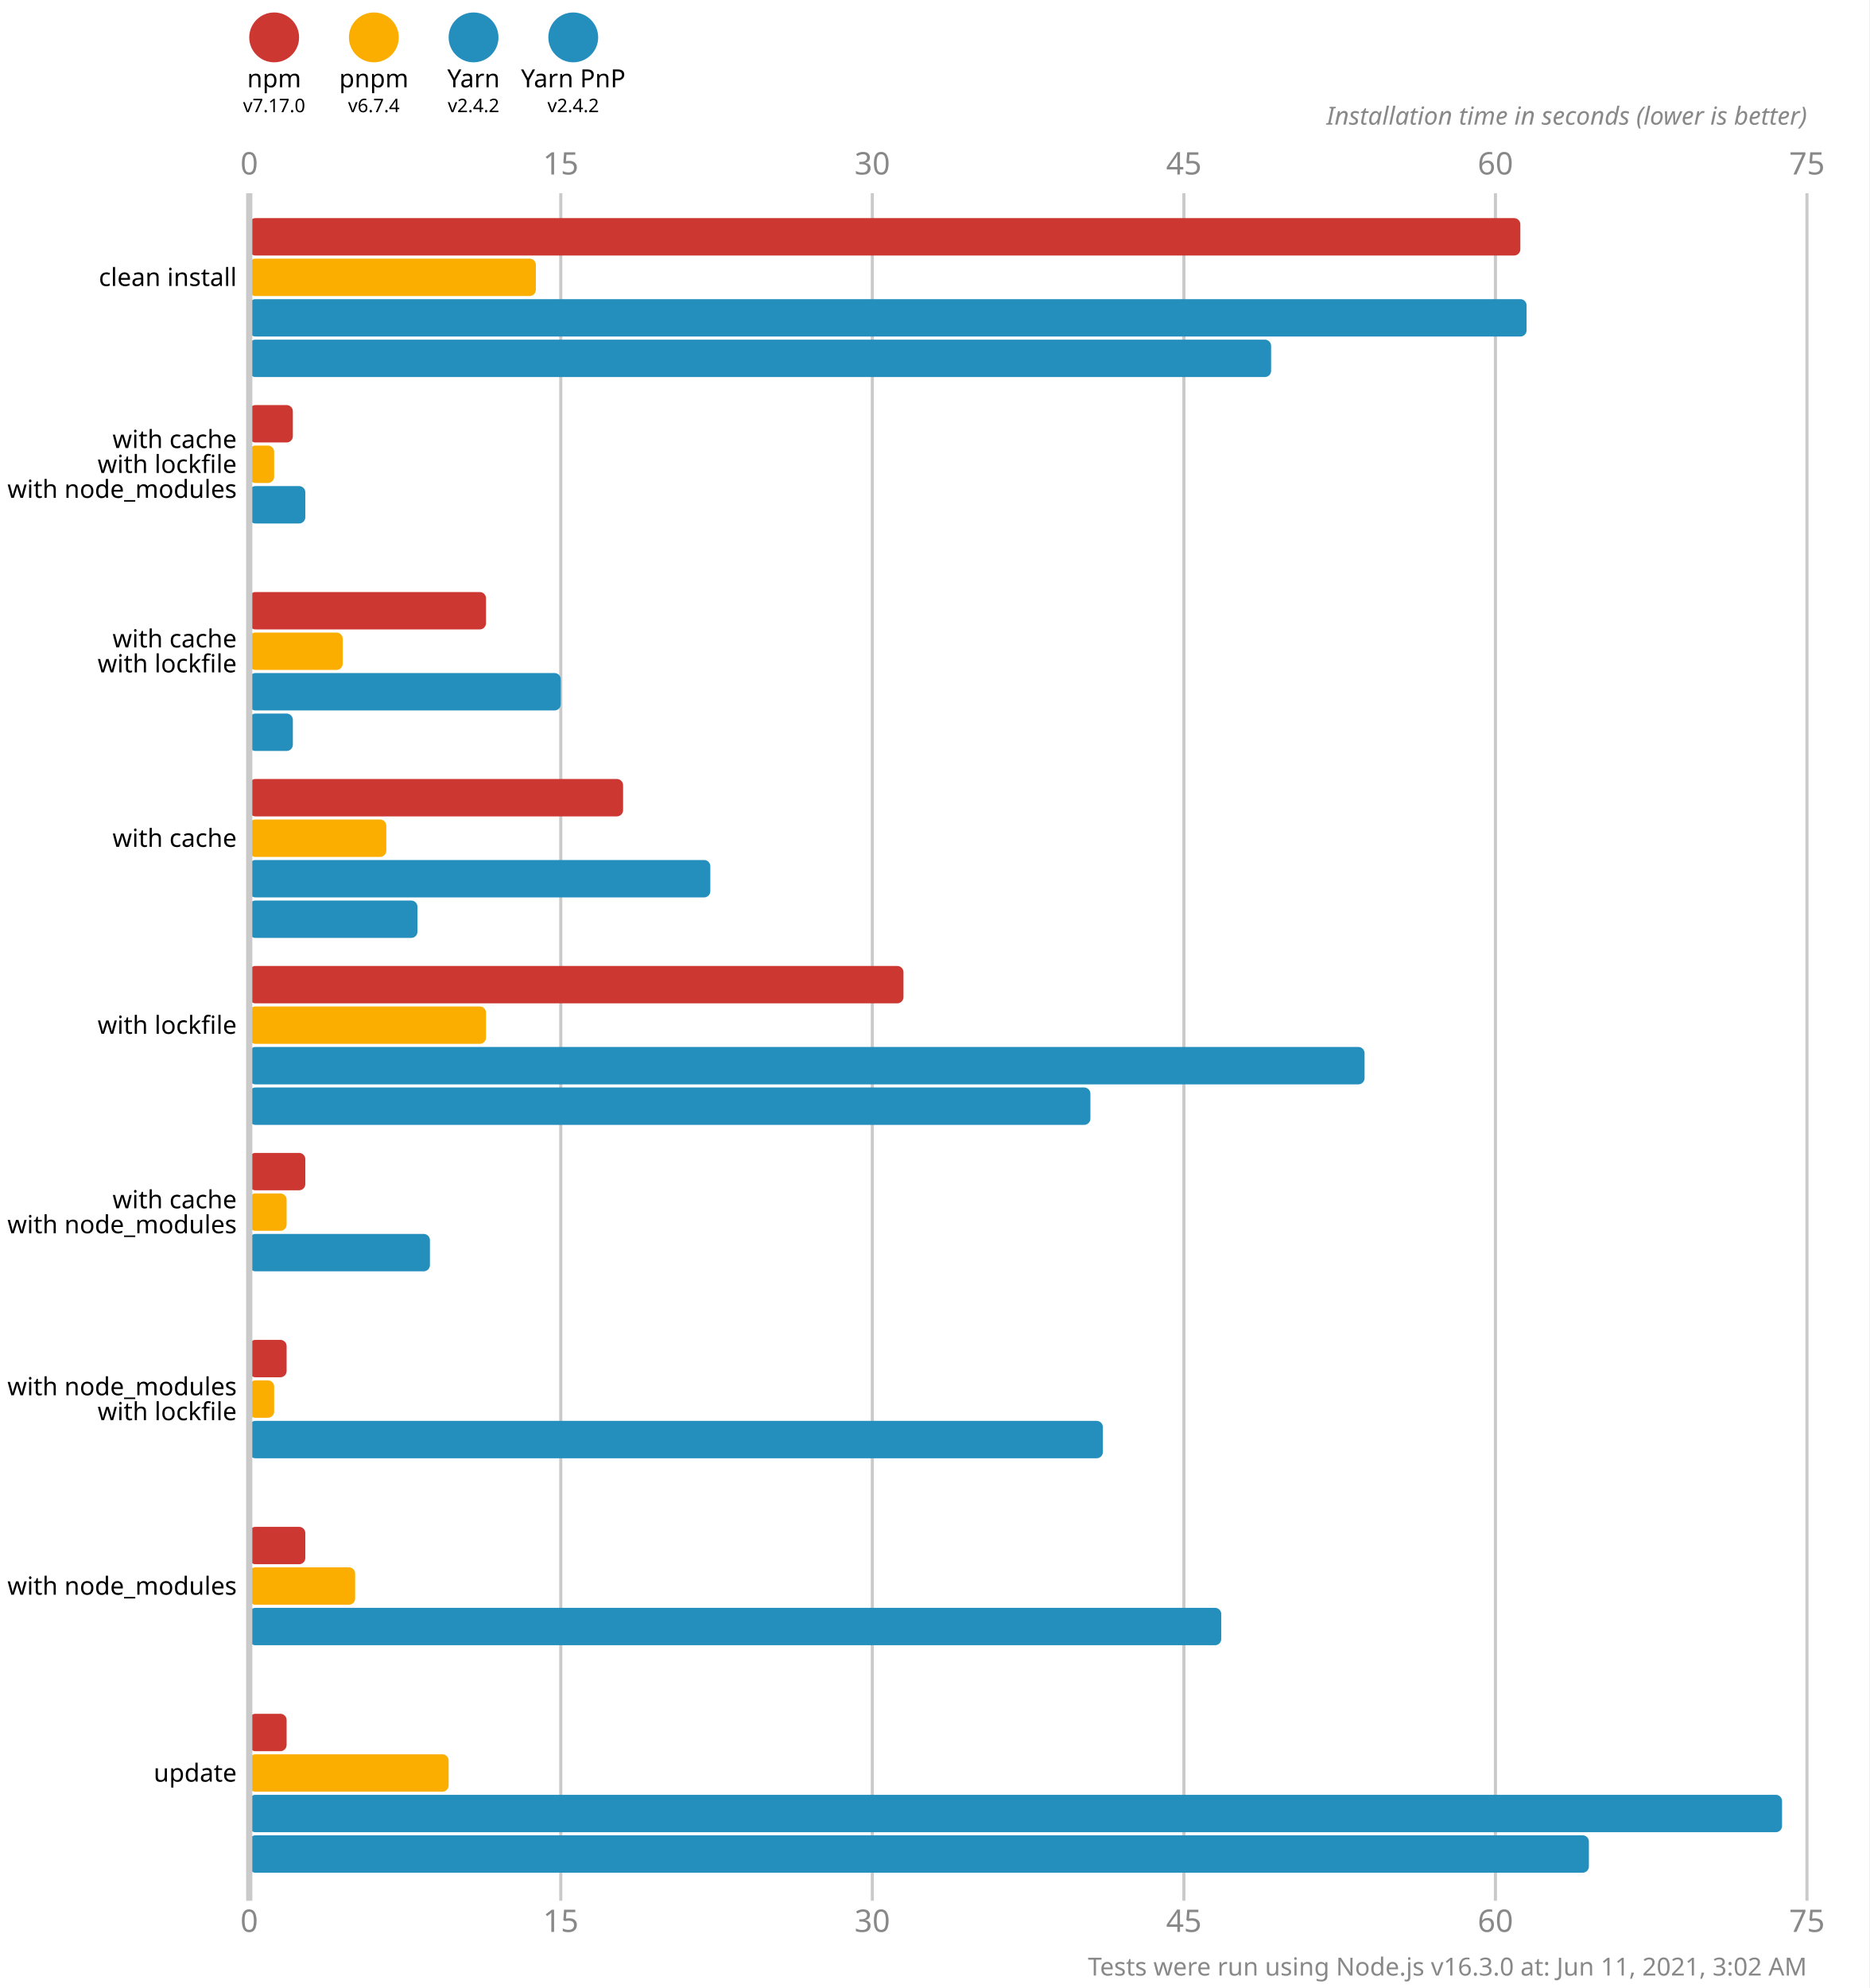
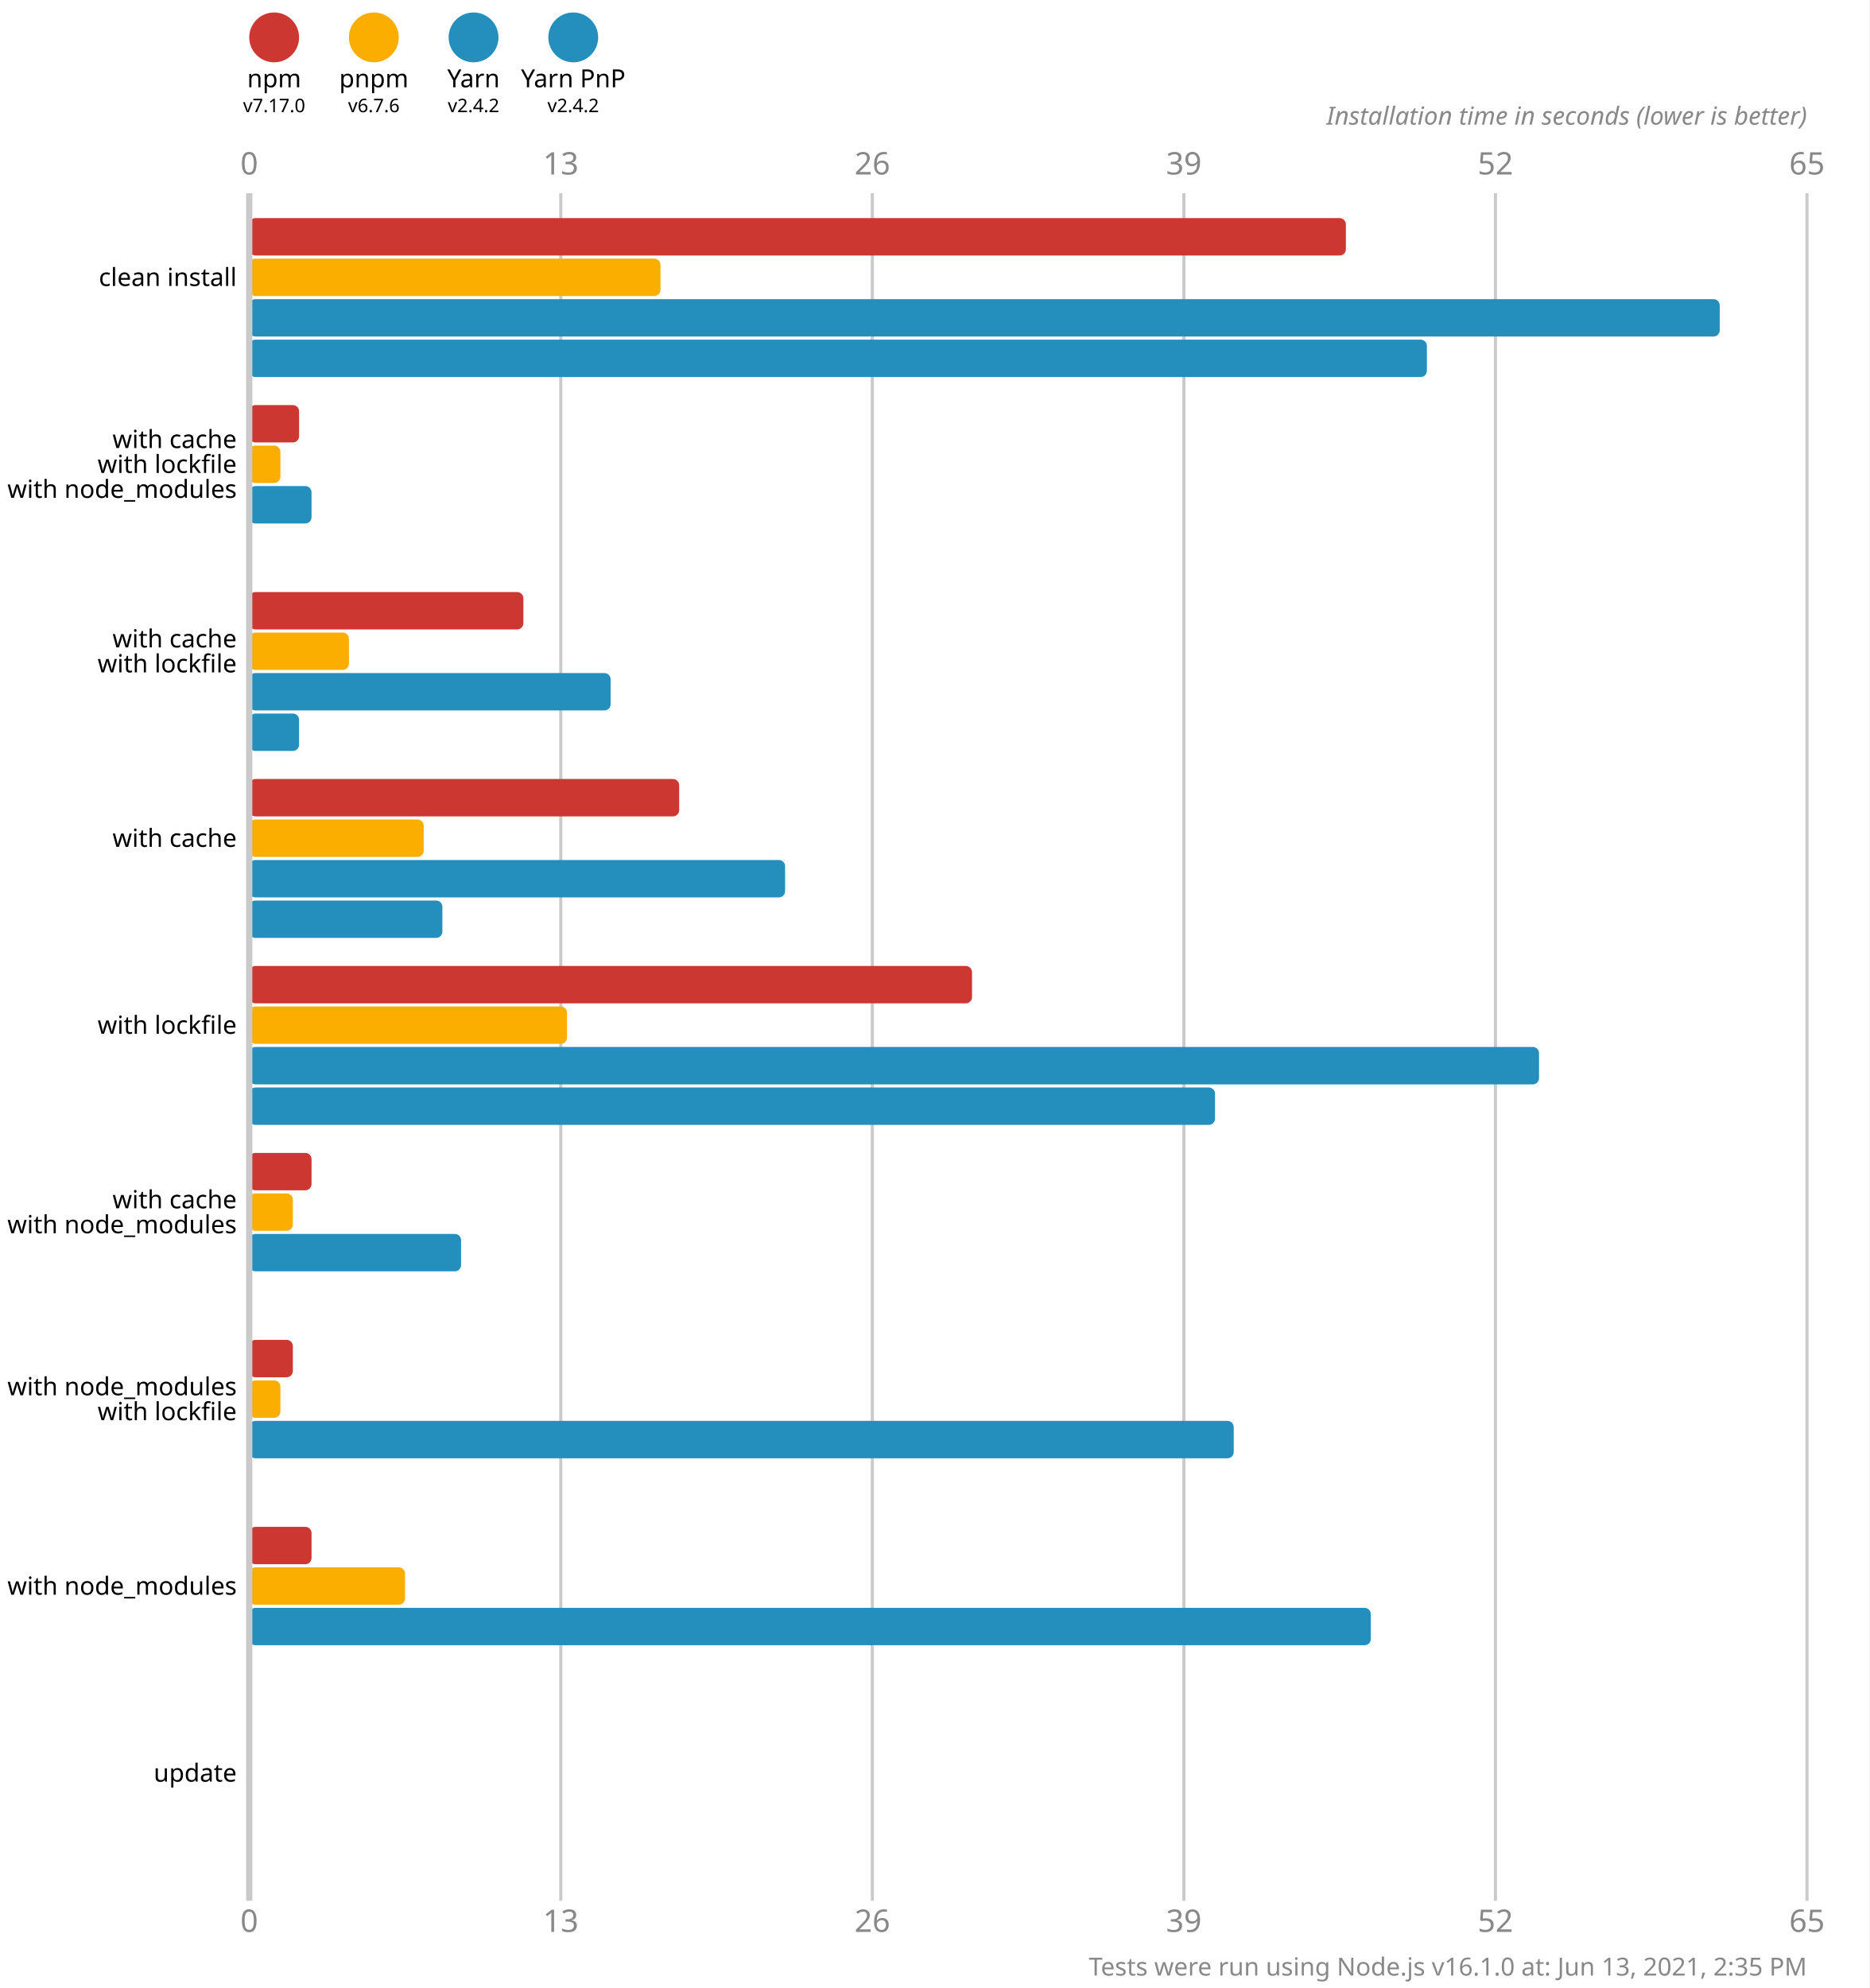
<svg xmlns="http://www.w3.org/2000/svg" version="1.1" viewBox="0 0 300 319">
  <style>
    .font { font-family: sans-serif; }
    .s3 { font-size: 3px; }
    .s4 { font-size: 4px; }
    .s5 { font-size: 5px; }
    .line { stroke: #cacaca; }
    .width { stroke-width: 0.5; }
    .text { fill: #888; }
  </style>
  <rect x="0" y="0" width="300" height="319" fill="#fff" />
  <circle cx="44" cy="6" r="4" fill="#cd3731" />
  <text x="44" y="14" class="font s4" text-anchor="middle">npm</text>
  <text x="44" y="18" class="font s3" text-anchor="middle">v7.17.0</text>
  <circle cx="60" cy="6" r="4" fill="#fbae00" />
  <text x="60" y="14" class="font s4" text-anchor="middle">pnpm</text>
-   <text x="60" y="18" class="font s3" text-anchor="middle">v6.7.4</text>
+   <text x="60" y="18" class="font s3" text-anchor="middle">v6.7.6</text>
  <circle cx="76" cy="6" r="4" fill="#248ebd" />
  <text x="76" y="14" class="font s4" text-anchor="middle">Yarn</text>
  <text x="76" y="18" class="font s3" text-anchor="middle">v2.4.2</text>
  <circle cx="92" cy="6" r="4" fill="#248ebd" />
  <text x="92" y="14" class="font s4" text-anchor="middle">Yarn PnP</text>
  <text x="92" y="18" class="font s3" text-anchor="middle">v2.4.2</text>
  <text x="40" y="28" class="font s5 text" text-anchor="middle">0</text>
  <text x="40" y="310" class="font s5 text" text-anchor="middle">0</text>
  <line x1="90" y1="31" x2="90" y2="305" class="line width" />
-   <text x="90" y="28" class="font s5 text" text-anchor="middle">15</text>
-   <text x="90" y="310" class="font s5 text" text-anchor="middle">15</text>
+   <text x="90" y="28" class="font s5 text" text-anchor="middle">13</text>
+   <text x="90" y="310" class="font s5 text" text-anchor="middle">13</text>
  <line x1="140" y1="31" x2="140" y2="305" class="line width" />
-   <text x="140" y="28" class="font s5 text" text-anchor="middle">30</text>
-   <text x="140" y="310" class="font s5 text" text-anchor="middle">30</text>
+   <text x="140" y="28" class="font s5 text" text-anchor="middle">26</text>
+   <text x="140" y="310" class="font s5 text" text-anchor="middle">26</text>
  <line x1="190" y1="31" x2="190" y2="305" class="line width" />
-   <text x="190" y="28" class="font s5 text" text-anchor="middle">45</text>
-   <text x="190" y="310" class="font s5 text" text-anchor="middle">45</text>
+   <text x="190" y="28" class="font s5 text" text-anchor="middle">39</text>
+   <text x="190" y="310" class="font s5 text" text-anchor="middle">39</text>
  <line x1="240" y1="31" x2="240" y2="305" class="line width" />
-   <text x="240" y="28" class="font s5 text" text-anchor="middle">60</text>
-   <text x="240" y="310" class="font s5 text" text-anchor="middle">60</text>
+   <text x="240" y="28" class="font s5 text" text-anchor="middle">52</text>
+   <text x="240" y="310" class="font s5 text" text-anchor="middle">52</text>
  <line x1="290" y1="31" x2="290" y2="305" class="line width" />
-   <text x="290" y="28" class="font s5 text" text-anchor="middle">75</text>
-   <text x="290" y="310" class="font s5 text" text-anchor="middle">75</text>
+   <text x="290" y="28" class="font s5 text" text-anchor="middle">65</text>
+   <text x="290" y="310" class="font s5 text" text-anchor="middle">65</text>
  <text x="290" y="20" class="font s4 text" font-style="italic" text-anchor="end">Installation time in seconds (lower is better)</text>
-   <rect x="40" y="35" width="204" height="6" fill="#cd3731" rx="1" ry="1" />
-   <rect x="40" y="41.5" width="46" height="6" fill="#fbae00" rx="1" ry="1" />
-   <rect x="40" y="48" width="205" height="6" fill="#248ebd" rx="1" ry="1" />
-   <rect x="40" y="54.5" width="164" height="6" fill="#248ebd" rx="1" ry="1" />
-   <rect x="40" y="65" width="7" height="6" fill="#cd3731" rx="1" ry="1" />
-   <rect x="40" y="71.5" width="4" height="6" fill="#fbae00" rx="1" ry="1" />
-   <rect x="40" y="78" width="9" height="6" fill="#248ebd" rx="1" ry="1" />
+   <rect x="40" y="35" width="176" height="6" fill="#cd3731" rx="1" ry="1" />
+   <rect x="40" y="41.5" width="66" height="6" fill="#fbae00" rx="1" ry="1" />
+   <rect x="40" y="48" width="236" height="6" fill="#248ebd" rx="1" ry="1" />
+   <rect x="40" y="54.5" width="189" height="6" fill="#248ebd" rx="1" ry="1" />
+   <rect x="40" y="65" width="8" height="6" fill="#cd3731" rx="1" ry="1" />
+   <rect x="40" y="71.5" width="5" height="6" fill="#fbae00" rx="1" ry="1" />
+   <rect x="40" y="78" width="10" height="6" fill="#248ebd" rx="1" ry="1" />
  <rect x="40" y="84.5" width="0" height="6" fill="#248ebd" rx="1" ry="1" />
-   <rect x="40" y="95" width="38" height="6" fill="#cd3731" rx="1" ry="1" />
-   <rect x="40" y="101.5" width="15" height="6" fill="#fbae00" rx="1" ry="1" />
-   <rect x="40" y="108" width="50" height="6" fill="#248ebd" rx="1" ry="1" />
-   <rect x="40" y="114.5" width="7" height="6" fill="#248ebd" rx="1" ry="1" />
-   <rect x="40" y="125" width="60" height="6" fill="#cd3731" rx="1" ry="1" />
-   <rect x="40" y="131.5" width="22" height="6" fill="#fbae00" rx="1" ry="1" />
-   <rect x="40" y="138" width="74" height="6" fill="#248ebd" rx="1" ry="1" />
-   <rect x="40" y="144.5" width="27" height="6" fill="#248ebd" rx="1" ry="1" />
-   <rect x="40" y="155" width="105" height="6" fill="#cd3731" rx="1" ry="1" />
-   <rect x="40" y="161.5" width="38" height="6" fill="#fbae00" rx="1" ry="1" />
-   <rect x="40" y="168" width="179" height="6" fill="#248ebd" rx="1" ry="1" />
-   <rect x="40" y="174.5" width="135" height="6" fill="#248ebd" rx="1" ry="1" />
-   <rect x="40" y="185" width="9" height="6" fill="#cd3731" rx="1" ry="1" />
-   <rect x="40" y="191.5" width="6" height="6" fill="#fbae00" rx="1" ry="1" />
-   <rect x="40" y="198" width="29" height="6" fill="#248ebd" rx="1" ry="1" />
+   <rect x="40" y="95" width="44" height="6" fill="#cd3731" rx="1" ry="1" />
+   <rect x="40" y="101.5" width="16" height="6" fill="#fbae00" rx="1" ry="1" />
+   <rect x="40" y="108" width="58" height="6" fill="#248ebd" rx="1" ry="1" />
+   <rect x="40" y="114.5" width="8" height="6" fill="#248ebd" rx="1" ry="1" />
+   <rect x="40" y="125" width="69" height="6" fill="#cd3731" rx="1" ry="1" />
+   <rect x="40" y="131.5" width="28" height="6" fill="#fbae00" rx="1" ry="1" />
+   <rect x="40" y="138" width="86" height="6" fill="#248ebd" rx="1" ry="1" />
+   <rect x="40" y="144.5" width="31" height="6" fill="#248ebd" rx="1" ry="1" />
+   <rect x="40" y="155" width="116" height="6" fill="#cd3731" rx="1" ry="1" />
+   <rect x="40" y="161.5" width="51" height="6" fill="#fbae00" rx="1" ry="1" />
+   <rect x="40" y="168" width="207" height="6" fill="#248ebd" rx="1" ry="1" />
+   <rect x="40" y="174.5" width="155" height="6" fill="#248ebd" rx="1" ry="1" />
+   <rect x="40" y="185" width="10" height="6" fill="#cd3731" rx="1" ry="1" />
+   <rect x="40" y="191.5" width="7" height="6" fill="#fbae00" rx="1" ry="1" />
+   <rect x="40" y="198" width="34" height="6" fill="#248ebd" rx="1" ry="1" />
  <rect x="40" y="204.5" width="0" height="6" fill="#248ebd" rx="1" ry="1" />
-   <rect x="40" y="215" width="6" height="6" fill="#cd3731" rx="1" ry="1" />
-   <rect x="40" y="221.5" width="4" height="6" fill="#fbae00" rx="1" ry="1" />
-   <rect x="40" y="228" width="137" height="6" fill="#248ebd" rx="1" ry="1" />
+   <rect x="40" y="215" width="7" height="6" fill="#cd3731" rx="1" ry="1" />
+   <rect x="40" y="221.5" width="5" height="6" fill="#fbae00" rx="1" ry="1" />
+   <rect x="40" y="228" width="158" height="6" fill="#248ebd" rx="1" ry="1" />
  <rect x="40" y="234.5" width="0" height="6" fill="#248ebd" rx="1" ry="1" />
-   <rect x="40" y="245" width="9" height="6" fill="#cd3731" rx="1" ry="1" />
-   <rect x="40" y="251.5" width="17" height="6" fill="#fbae00" rx="1" ry="1" />
-   <rect x="40" y="258" width="156" height="6" fill="#248ebd" rx="1" ry="1" />
+   <rect x="40" y="245" width="10" height="6" fill="#cd3731" rx="1" ry="1" />
+   <rect x="40" y="251.5" width="25" height="6" fill="#fbae00" rx="1" ry="1" />
+   <rect x="40" y="258" width="180" height="6" fill="#248ebd" rx="1" ry="1" />
  <rect x="40" y="264.5" width="0" height="6" fill="#248ebd" rx="1" ry="1" />
-   <rect x="40" y="275" width="6" height="6" fill="#cd3731" rx="1" ry="1" />
-   <rect x="40" y="281.5" width="32" height="6" fill="#fbae00" rx="1" ry="1" />
-   <rect x="40" y="288" width="246" height="6" fill="#248ebd" rx="1" ry="1" />
-   <rect x="40" y="294.5" width="215" height="6" fill="#248ebd" rx="1" ry="1" />
  <line x1="40" y1="31" x2="40" y2="305" class="line" />
  <text x="38" y="44.5" class="font s4" dominant-baseline="middle" text-anchor="end">clean install</text>
  <text x="38" y="70.5" class="font s4" dominant-baseline="middle" text-anchor="end">with cache</text>
  <text x="38" y="74.5" class="font s4" dominant-baseline="middle" text-anchor="end">with lockfile</text>
  <text x="38" y="78.5" class="font s4" dominant-baseline="middle" text-anchor="end">with node_modules</text>
  <text x="38" y="102.5" class="font s4" dominant-baseline="middle" text-anchor="end">with cache</text>
  <text x="38" y="106.5" class="font s4" dominant-baseline="middle" text-anchor="end">with lockfile</text>
  <text x="38" y="134.5" class="font s4" dominant-baseline="middle" text-anchor="end">with cache</text>
  <text x="38" y="164.5" class="font s4" dominant-baseline="middle" text-anchor="end">with lockfile</text>
  <text x="38" y="192.5" class="font s4" dominant-baseline="middle" text-anchor="end">with cache</text>
  <text x="38" y="196.5" class="font s4" dominant-baseline="middle" text-anchor="end">with node_modules</text>
  <text x="38" y="222.5" class="font s4" dominant-baseline="middle" text-anchor="end">with node_modules</text>
  <text x="38" y="226.5" class="font s4" dominant-baseline="middle" text-anchor="end">with lockfile</text>
  <text x="38" y="254.5" class="font s4" dominant-baseline="middle" text-anchor="end">with node_modules</text>
  <text x="38" y="284.5" class="font s4" dominant-baseline="middle" text-anchor="end">update</text>
-   <text x="290" y="317" class="font s4 text" text-anchor="end">Tests were run using Node.js v16.3.0 at: Jun 11, 2021, 3:02 AM</text>
+   <text x="290" y="317" class="font s4 text" text-anchor="end">Tests were run using Node.js v16.1.0 at: Jun 13, 2021, 2:35 PM</text>
</svg>
